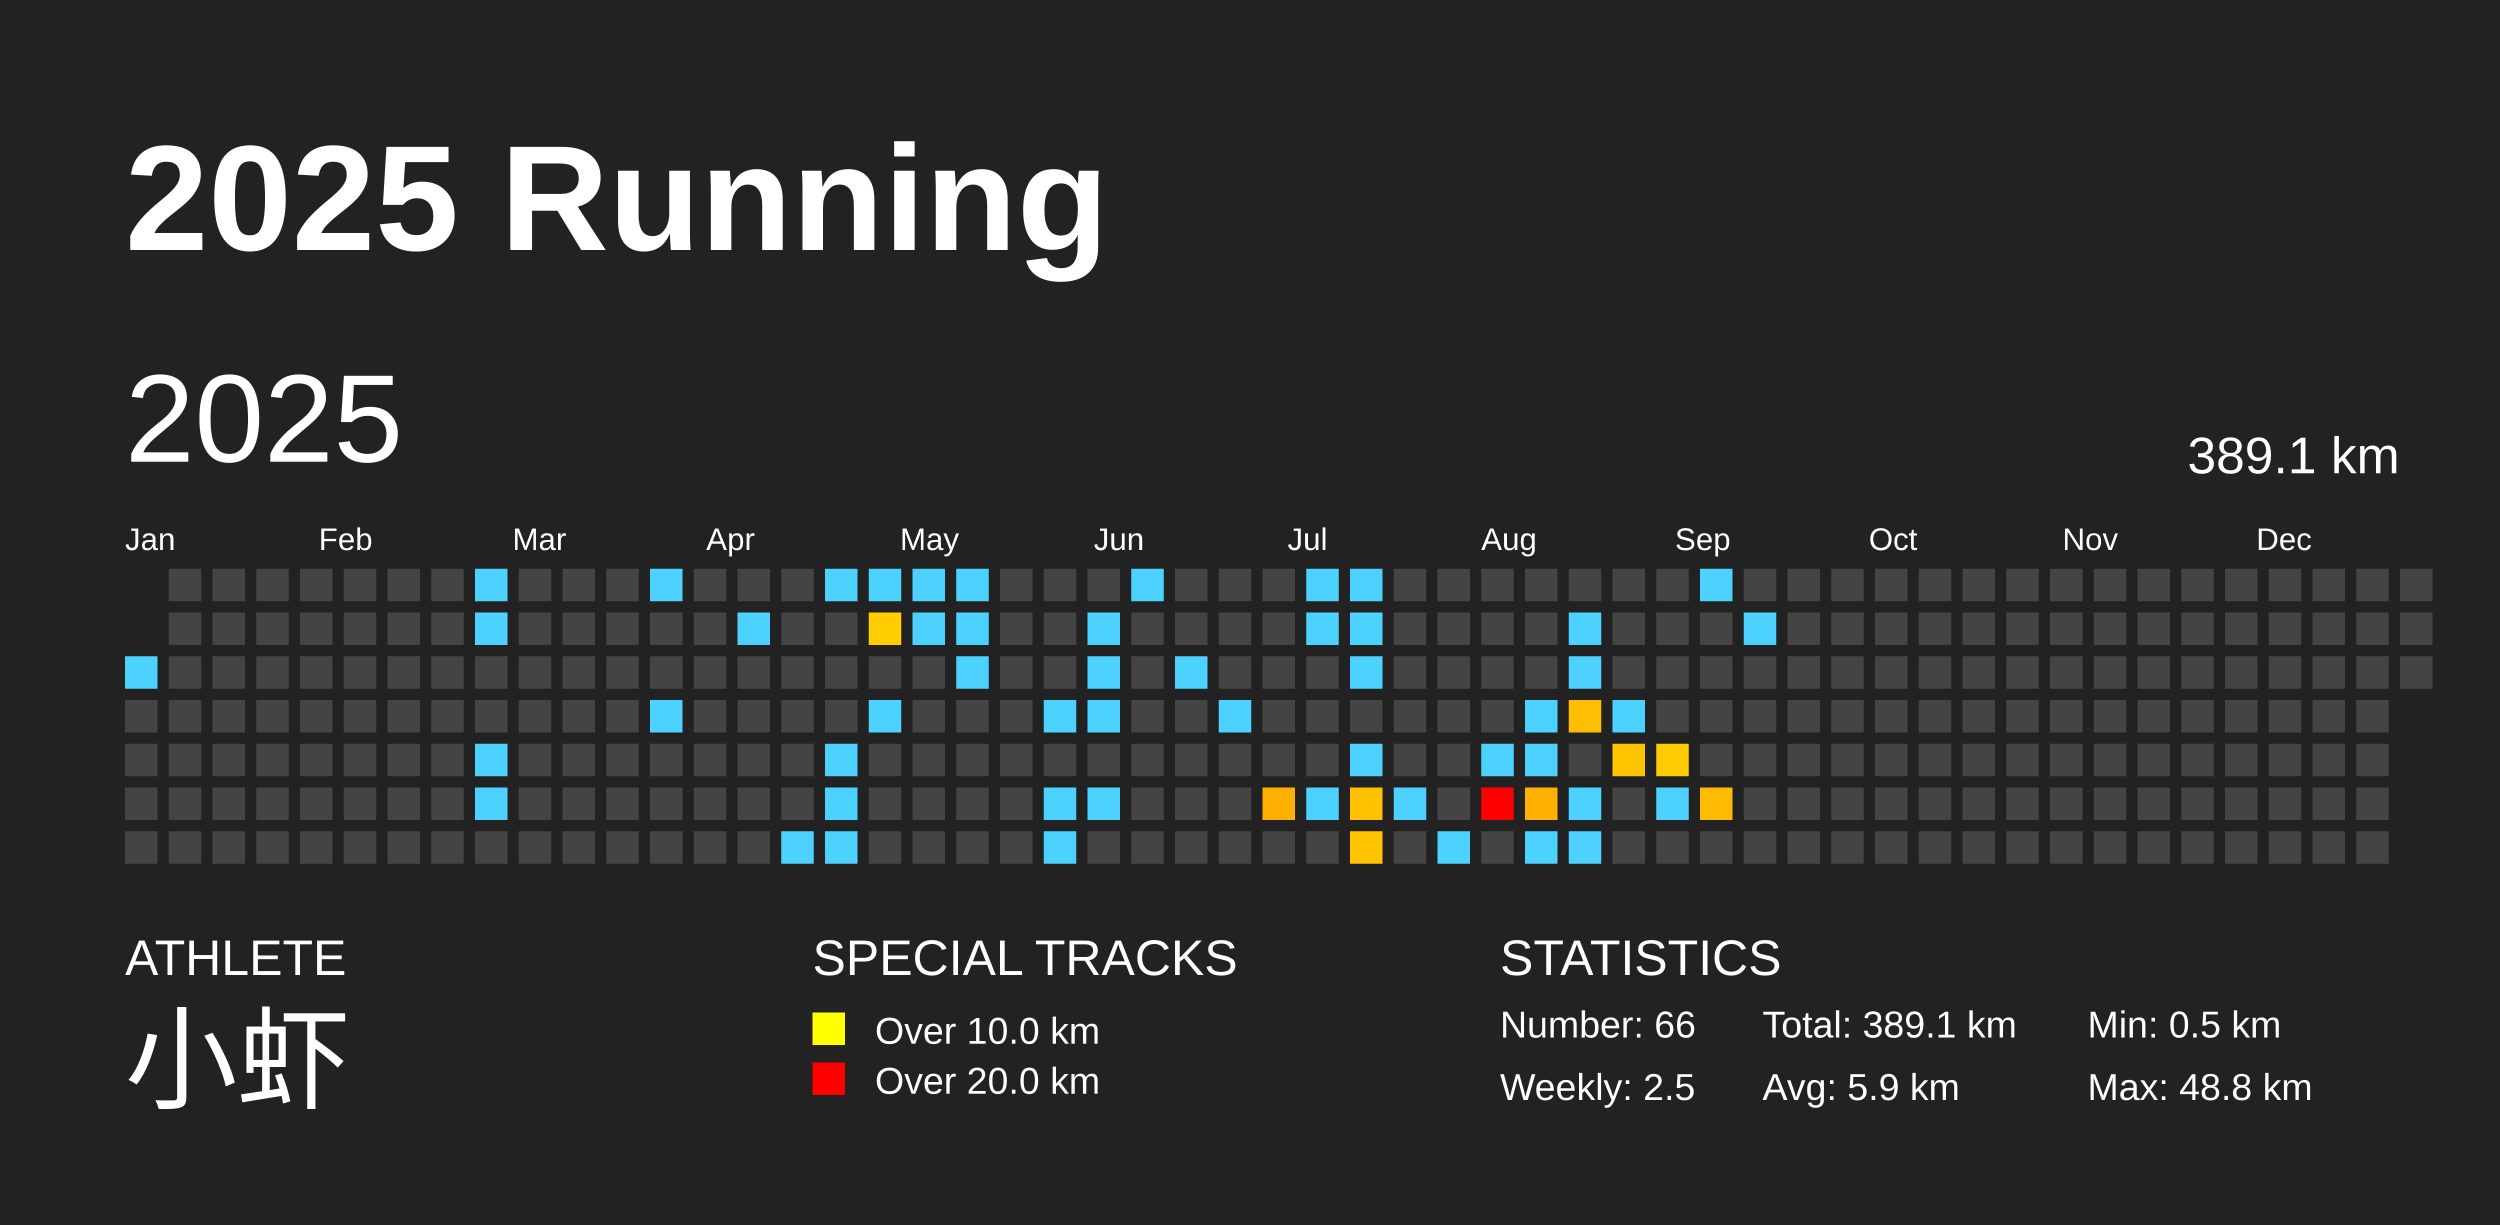
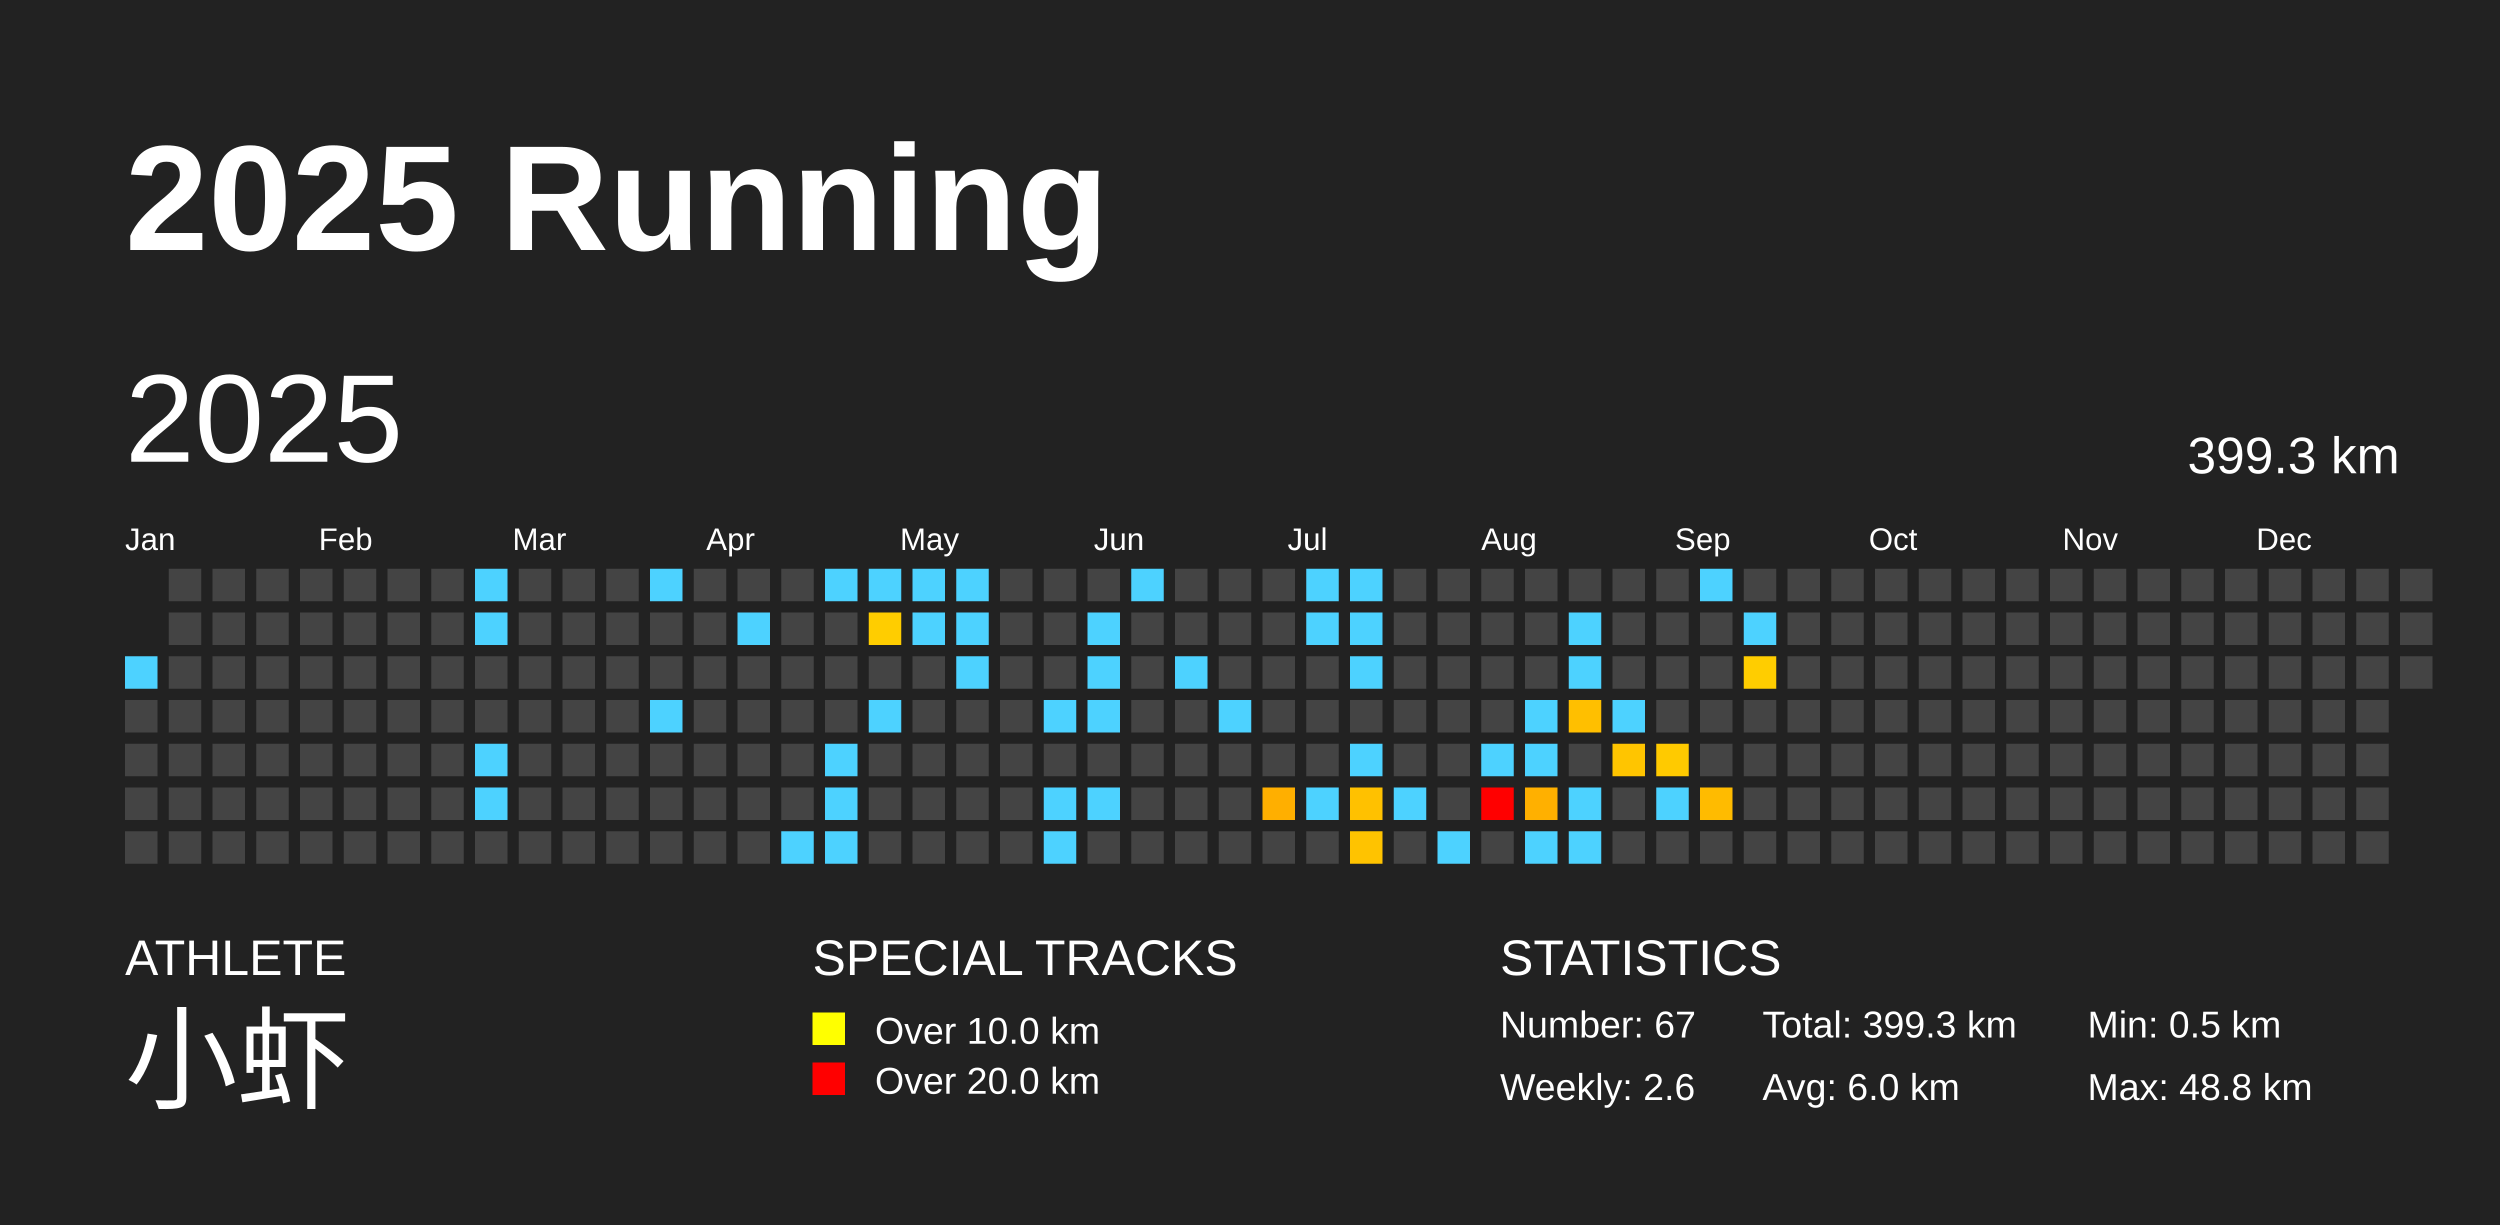
<svg xmlns="http://www.w3.org/2000/svg" baseProfile="full" height="98mm" version="1.1" viewBox="0,0,200,98" width="200mm">
  <defs />
  <rect fill="#222222" height="98" width="200" x="0" y="0" />
  <text fill="#FFFFFF" style="font-size:12px; font-family:Arial; font-weight:bold;" x="10" y="20">2025 Running</text>
  <text fill="#FFFFFF" style="font-size:4px; font-family:Arial" x="10" y="78">ATHLETE</text>
  <text fill="#FFFFFF" style="font-size:9px; font-family:Arial" x="10" y="88">小虾</text>
  <text fill="#FFFFFF" style="font-size:4px; font-family:Arial" x="65" y="78">SPECIAL TRACKS</text>
  <rect fill="yellow" height="2.6" width="2.6" x="65" y="81" />
  <text fill="#FFFFFF" style="font-size:3px; font-family:Arial" x="70" y="83.5">Over 10.0 km</text>
  <rect fill="red" height="2.6" width="2.6" x="65" y="85" />
  <text fill="#FFFFFF" style="font-size:3px; font-family:Arial" x="70" y="87.5">Over 20.0 km</text>
  <text fill="#FFFFFF" style="font-size:4px; font-family:Arial" x="120" y="78">STATISTICS</text>
-   <text fill="#FFFFFF" style="font-size:3px; font-family:Arial" x="120" y="83">Number: 66</text>
-   <text fill="#FFFFFF" style="font-size:3px; font-family:Arial" x="120" y="88">Weekly: 2.5</text>
-   <text fill="#FFFFFF" style="font-size:3px; font-family:Arial" x="141" y="83">Total: 389.1 km</text>
-   <text fill="#FFFFFF" style="font-size:3px; font-family:Arial" x="141" y="88">Avg: 5.9 km</text>
+   <text fill="#FFFFFF" style="font-size:3px; font-family:Arial" x="120" y="83">Number: 67</text>
+   <text fill="#FFFFFF" style="font-size:3px; font-family:Arial" x="120" y="88">Weekly: 2.6</text>
+   <text fill="#FFFFFF" style="font-size:3px; font-family:Arial" x="141" y="83">Total: 399.3 km</text>
+   <text fill="#FFFFFF" style="font-size:3px; font-family:Arial" x="141" y="88">Avg: 6.0 km</text>
  <text fill="#FFFFFF" style="font-size:3px; font-family:Arial" x="167" y="83">Min: 0.5 km</text>
  <text fill="#FFFFFF" style="font-size:3px; font-family:Arial" x="167" y="88">Max: 48.8 km</text>
  <text dominant-baseline="hanging" fill="#FFFFFF" style="font-size:10.0px; font-family:Arial;" x="10" y="30">2025</text>
-   <text dominant-baseline="hanging" fill="#FFFFFF" style="font-size:4.125px; font-family:Arial;" x="175" y="35">389.1 km</text>
+   <text dominant-baseline="hanging" fill="#FFFFFF" style="font-size:4.125px; font-family:Arial;" x="175" y="35">399.3 km</text>
  <text fill="#FFFFFF" style="font-size:2.5px; font-family:Arial" x="10.0" y="44">Jan</text>
  <text fill="#FFFFFF" style="font-size:2.5px; font-family:Arial" x="25.5" y="44">Feb</text>
  <text fill="#FFFFFF" style="font-size:2.5px; font-family:Arial" x="41.0" y="44">Mar</text>
  <text fill="#FFFFFF" style="font-size:2.5px; font-family:Arial" x="56.5" y="44">Apr</text>
  <text fill="#FFFFFF" style="font-size:2.5px; font-family:Arial" x="72.0" y="44">May</text>
  <text fill="#FFFFFF" style="font-size:2.5px; font-family:Arial" x="87.5" y="44">Jun</text>
  <text fill="#FFFFFF" style="font-size:2.5px; font-family:Arial" x="103.0" y="44">Jul</text>
  <text fill="#FFFFFF" style="font-size:2.5px; font-family:Arial" x="118.5" y="44">Aug</text>
  <text fill="#FFFFFF" style="font-size:2.5px; font-family:Arial" x="134.0" y="44">Sep</text>
  <text fill="#FFFFFF" style="font-size:2.5px; font-family:Arial" x="149.5" y="44">Oct</text>
  <text fill="#FFFFFF" style="font-size:2.5px; font-family:Arial" x="165.0" y="44">Nov</text>
  <text fill="#FFFFFF" style="font-size:2.5px; font-family:Arial" x="180.5" y="44">Dec</text>
  <rect fill="#4dd2ff" height="2.6" width="2.6" x="10.0" y="52.5" />
  <rect fill="#444444" height="2.6" width="2.6" x="10.0" y="56.0" />
  <rect fill="#444444" height="2.6" width="2.6" x="10.0" y="59.5" />
  <rect fill="#444444" height="2.6" width="2.6" x="10.0" y="63.0" />
  <rect fill="#444444" height="2.6" width="2.6" x="10.0" y="66.5" />
  <rect fill="#444444" height="2.6" width="2.6" x="13.5" y="45.5" />
  <rect fill="#444444" height="2.6" width="2.6" x="13.5" y="49.0" />
  <rect fill="#444444" height="2.6" width="2.6" x="13.5" y="52.5" />
  <rect fill="#444444" height="2.6" width="2.6" x="13.5" y="56.0" />
  <rect fill="#444444" height="2.6" width="2.6" x="13.5" y="59.5" />
  <rect fill="#444444" height="2.6" width="2.6" x="13.5" y="63.0" />
  <rect fill="#444444" height="2.6" width="2.6" x="13.5" y="66.5" />
  <rect fill="#444444" height="2.6" width="2.6" x="17.0" y="45.5" />
  <rect fill="#444444" height="2.6" width="2.6" x="17.0" y="49.0" />
  <rect fill="#444444" height="2.6" width="2.6" x="17.0" y="52.5" />
  <rect fill="#444444" height="2.6" width="2.6" x="17.0" y="56.0" />
  <rect fill="#444444" height="2.6" width="2.6" x="17.0" y="59.5" />
  <rect fill="#444444" height="2.6" width="2.6" x="17.0" y="63.0" />
  <rect fill="#444444" height="2.6" width="2.6" x="17.0" y="66.5" />
  <rect fill="#444444" height="2.6" width="2.6" x="20.5" y="45.5" />
  <rect fill="#444444" height="2.6" width="2.6" x="20.5" y="49.0" />
  <rect fill="#444444" height="2.6" width="2.6" x="20.5" y="52.5" />
  <rect fill="#444444" height="2.6" width="2.6" x="20.5" y="56.0" />
  <rect fill="#444444" height="2.6" width="2.6" x="20.5" y="59.5" />
  <rect fill="#444444" height="2.6" width="2.6" x="20.5" y="63.0" />
  <rect fill="#444444" height="2.6" width="2.6" x="20.5" y="66.5" />
  <rect fill="#444444" height="2.6" width="2.6" x="24.0" y="45.5" />
  <rect fill="#444444" height="2.6" width="2.6" x="24.0" y="49.0" />
  <rect fill="#444444" height="2.6" width="2.6" x="24.0" y="52.5" />
  <rect fill="#444444" height="2.6" width="2.6" x="24.0" y="56.0" />
  <rect fill="#444444" height="2.6" width="2.6" x="24.0" y="59.5" />
  <rect fill="#444444" height="2.6" width="2.6" x="24.0" y="63.0" />
  <rect fill="#444444" height="2.6" width="2.6" x="24.0" y="66.5" />
  <rect fill="#444444" height="2.6" width="2.6" x="27.5" y="45.5" />
  <rect fill="#444444" height="2.6" width="2.6" x="27.5" y="49.0" />
  <rect fill="#444444" height="2.6" width="2.6" x="27.5" y="52.5" />
  <rect fill="#444444" height="2.6" width="2.6" x="27.5" y="56.0" />
  <rect fill="#444444" height="2.6" width="2.6" x="27.5" y="59.5" />
  <rect fill="#444444" height="2.6" width="2.6" x="27.5" y="63.0" />
  <rect fill="#444444" height="2.6" width="2.6" x="27.5" y="66.5" />
  <rect fill="#444444" height="2.6" width="2.6" x="31.0" y="45.5" />
  <rect fill="#444444" height="2.6" width="2.6" x="31.0" y="49.0" />
  <rect fill="#444444" height="2.6" width="2.6" x="31.0" y="52.5" />
  <rect fill="#444444" height="2.6" width="2.6" x="31.0" y="56.0" />
  <rect fill="#444444" height="2.6" width="2.6" x="31.0" y="59.5" />
  <rect fill="#444444" height="2.6" width="2.6" x="31.0" y="63.0" />
  <rect fill="#444444" height="2.6" width="2.6" x="31.0" y="66.5" />
  <rect fill="#444444" height="2.6" width="2.6" x="34.5" y="45.5" />
  <rect fill="#444444" height="2.6" width="2.6" x="34.5" y="49.0" />
  <rect fill="#444444" height="2.6" width="2.6" x="34.5" y="52.5" />
  <rect fill="#444444" height="2.6" width="2.6" x="34.5" y="56.0" />
  <rect fill="#444444" height="2.6" width="2.6" x="34.5" y="59.5" />
  <rect fill="#444444" height="2.6" width="2.6" x="34.5" y="63.0" />
  <rect fill="#444444" height="2.6" width="2.6" x="34.5" y="66.5" />
  <rect fill="#4dd2ff" height="2.6" width="2.6" x="38.0" y="45.5" />
  <rect fill="#4dd2ff" height="2.6" width="2.6" x="38.0" y="49.0" />
  <rect fill="#444444" height="2.6" width="2.6" x="38.0" y="52.5" />
  <rect fill="#444444" height="2.6" width="2.6" x="38.0" y="56.0" />
  <rect fill="#4dd2ff" height="2.6" width="2.6" x="38.0" y="59.5" />
  <rect fill="#4dd2ff" height="2.6" width="2.6" x="38.0" y="63.0" />
  <rect fill="#444444" height="2.6" width="2.6" x="38.0" y="66.5" />
  <rect fill="#444444" height="2.6" width="2.6" x="41.5" y="45.5" />
  <rect fill="#444444" height="2.6" width="2.6" x="41.5" y="49.0" />
  <rect fill="#444444" height="2.6" width="2.6" x="41.5" y="52.5" />
  <rect fill="#444444" height="2.6" width="2.6" x="41.5" y="56.0" />
  <rect fill="#444444" height="2.6" width="2.6" x="41.5" y="59.5" />
  <rect fill="#444444" height="2.6" width="2.6" x="41.5" y="63.0" />
  <rect fill="#444444" height="2.6" width="2.6" x="41.5" y="66.5" />
  <rect fill="#444444" height="2.6" width="2.6" x="45.0" y="45.5" />
  <rect fill="#444444" height="2.6" width="2.6" x="45.0" y="49.0" />
  <rect fill="#444444" height="2.6" width="2.6" x="45.0" y="52.5" />
  <rect fill="#444444" height="2.6" width="2.6" x="45.0" y="56.0" />
  <rect fill="#444444" height="2.6" width="2.6" x="45.0" y="59.5" />
  <rect fill="#444444" height="2.6" width="2.6" x="45.0" y="63.0" />
  <rect fill="#444444" height="2.6" width="2.6" x="45.0" y="66.5" />
  <rect fill="#444444" height="2.6" width="2.6" x="48.5" y="45.5" />
  <rect fill="#444444" height="2.6" width="2.6" x="48.5" y="49.0" />
  <rect fill="#444444" height="2.6" width="2.6" x="48.5" y="52.5" />
  <rect fill="#444444" height="2.6" width="2.6" x="48.5" y="56.0" />
  <rect fill="#444444" height="2.6" width="2.6" x="48.5" y="59.5" />
  <rect fill="#444444" height="2.6" width="2.6" x="48.5" y="63.0" />
  <rect fill="#444444" height="2.6" width="2.6" x="48.5" y="66.5" />
  <rect fill="#4dd2ff" height="2.6" width="2.6" x="52.0" y="45.5" />
  <rect fill="#444444" height="2.6" width="2.6" x="52.0" y="49.0" />
  <rect fill="#444444" height="2.6" width="2.6" x="52.0" y="52.5" />
  <rect fill="#4dd2ff" height="2.6" width="2.6" x="52.0" y="56.0" />
  <rect fill="#444444" height="2.6" width="2.6" x="52.0" y="59.5" />
  <rect fill="#444444" height="2.6" width="2.6" x="52.0" y="63.0" />
  <rect fill="#444444" height="2.6" width="2.6" x="52.0" y="66.5" />
  <rect fill="#444444" height="2.6" width="2.6" x="55.5" y="45.5" />
  <rect fill="#444444" height="2.6" width="2.6" x="55.5" y="49.0" />
  <rect fill="#444444" height="2.6" width="2.6" x="55.5" y="52.5" />
  <rect fill="#444444" height="2.6" width="2.6" x="55.5" y="56.0" />
  <rect fill="#444444" height="2.6" width="2.6" x="55.5" y="59.5" />
  <rect fill="#444444" height="2.6" width="2.6" x="55.5" y="63.0" />
  <rect fill="#444444" height="2.6" width="2.6" x="55.5" y="66.5" />
  <rect fill="#444444" height="2.6" width="2.6" x="59.0" y="45.5" />
  <rect fill="#4dd2ff" height="2.6" width="2.6" x="59.0" y="49.0" />
  <rect fill="#444444" height="2.6" width="2.6" x="59.0" y="52.5" />
  <rect fill="#444444" height="2.6" width="2.6" x="59.0" y="56.0" />
  <rect fill="#444444" height="2.6" width="2.6" x="59.0" y="59.5" />
  <rect fill="#444444" height="2.6" width="2.6" x="59.0" y="63.0" />
  <rect fill="#444444" height="2.6" width="2.6" x="59.0" y="66.5" />
  <rect fill="#444444" height="2.6" width="2.6" x="62.5" y="45.5" />
  <rect fill="#444444" height="2.6" width="2.6" x="62.5" y="49.0" />
  <rect fill="#444444" height="2.6" width="2.6" x="62.5" y="52.5" />
  <rect fill="#444444" height="2.6" width="2.6" x="62.5" y="56.0" />
  <rect fill="#444444" height="2.6" width="2.6" x="62.5" y="59.5" />
  <rect fill="#444444" height="2.6" width="2.6" x="62.5" y="63.0" />
  <rect fill="#4dd2ff" height="2.6" width="2.6" x="62.5" y="66.5" />
  <rect fill="#4dd2ff" height="2.6" width="2.6" x="66.0" y="45.5" />
  <rect fill="#444444" height="2.6" width="2.6" x="66.0" y="49.0" />
  <rect fill="#444444" height="2.6" width="2.6" x="66.0" y="52.5" />
  <rect fill="#444444" height="2.6" width="2.6" x="66.0" y="56.0" />
  <rect fill="#4dd2ff" height="2.6" width="2.6" x="66.0" y="59.5" />
  <rect fill="#4dd2ff" height="2.6" width="2.6" x="66.0" y="63.0" />
  <rect fill="#4dd2ff" height="2.6" width="2.6" x="66.0" y="66.5" />
  <rect fill="#4dd2ff" height="2.6" width="2.6" x="69.5" y="45.5" />
  <rect fill="#ffcd00" height="2.6" width="2.6" x="69.5" y="49.0" />
  <rect fill="#444444" height="2.6" width="2.6" x="69.5" y="52.5" />
  <rect fill="#4dd2ff" height="2.6" width="2.6" x="69.5" y="56.0" />
  <rect fill="#444444" height="2.6" width="2.6" x="69.5" y="59.5" />
  <rect fill="#444444" height="2.6" width="2.6" x="69.5" y="63.0" />
  <rect fill="#444444" height="2.6" width="2.6" x="69.5" y="66.5" />
  <rect fill="#4dd2ff" height="2.6" width="2.6" x="73.0" y="45.5" />
  <rect fill="#4dd2ff" height="2.6" width="2.6" x="73.0" y="49.0" />
  <rect fill="#444444" height="2.6" width="2.6" x="73.0" y="52.5" />
  <rect fill="#444444" height="2.6" width="2.6" x="73.0" y="56.0" />
  <rect fill="#444444" height="2.6" width="2.6" x="73.0" y="59.5" />
  <rect fill="#444444" height="2.6" width="2.6" x="73.0" y="63.0" />
  <rect fill="#444444" height="2.6" width="2.6" x="73.0" y="66.5" />
  <rect fill="#4dd2ff" height="2.6" width="2.6" x="76.5" y="45.5" />
  <rect fill="#4dd2ff" height="2.6" width="2.6" x="76.5" y="49.0" />
  <rect fill="#4dd2ff" height="2.6" width="2.6" x="76.5" y="52.5" />
  <rect fill="#444444" height="2.6" width="2.6" x="76.5" y="56.0" />
  <rect fill="#444444" height="2.6" width="2.6" x="76.5" y="59.5" />
  <rect fill="#444444" height="2.6" width="2.6" x="76.5" y="63.0" />
  <rect fill="#444444" height="2.6" width="2.6" x="76.5" y="66.5" />
  <rect fill="#444444" height="2.6" width="2.6" x="80.0" y="45.5" />
  <rect fill="#444444" height="2.6" width="2.6" x="80.0" y="49.0" />
  <rect fill="#444444" height="2.6" width="2.6" x="80.0" y="52.5" />
  <rect fill="#444444" height="2.6" width="2.6" x="80.0" y="56.0" />
  <rect fill="#444444" height="2.6" width="2.6" x="80.0" y="59.5" />
  <rect fill="#444444" height="2.6" width="2.6" x="80.0" y="63.0" />
  <rect fill="#444444" height="2.6" width="2.6" x="80.0" y="66.5" />
  <rect fill="#444444" height="2.6" width="2.6" x="83.5" y="45.5" />
  <rect fill="#444444" height="2.6" width="2.6" x="83.5" y="49.0" />
  <rect fill="#444444" height="2.6" width="2.6" x="83.5" y="52.5" />
  <rect fill="#4dd2ff" height="2.6" width="2.6" x="83.5" y="56.0" />
  <rect fill="#444444" height="2.6" width="2.6" x="83.5" y="59.5" />
  <rect fill="#4dd2ff" height="2.6" width="2.6" x="83.5" y="63.0" />
  <rect fill="#4dd2ff" height="2.6" width="2.6" x="83.5" y="66.5" />
  <rect fill="#444444" height="2.6" width="2.6" x="87.0" y="45.5" />
  <rect fill="#4dd2ff" height="2.6" width="2.6" x="87.0" y="49.0" />
  <rect fill="#4dd2ff" height="2.6" width="2.6" x="87.0" y="52.5" />
  <rect fill="#4dd2ff" height="2.6" width="2.6" x="87.0" y="56.0" />
  <rect fill="#444444" height="2.6" width="2.6" x="87.0" y="59.5" />
  <rect fill="#4dd2ff" height="2.6" width="2.6" x="87.0" y="63.0" />
  <rect fill="#444444" height="2.6" width="2.6" x="87.0" y="66.5" />
  <rect fill="#4dd2ff" height="2.6" width="2.6" x="90.5" y="45.5" />
  <rect fill="#444444" height="2.6" width="2.6" x="90.5" y="49.0" />
  <rect fill="#444444" height="2.6" width="2.6" x="90.5" y="52.5" />
  <rect fill="#444444" height="2.6" width="2.6" x="90.5" y="56.0" />
  <rect fill="#444444" height="2.6" width="2.6" x="90.5" y="59.5" />
  <rect fill="#444444" height="2.6" width="2.6" x="90.5" y="63.0" />
  <rect fill="#444444" height="2.6" width="2.6" x="90.5" y="66.5" />
  <rect fill="#444444" height="2.6" width="2.6" x="94.0" y="45.5" />
  <rect fill="#444444" height="2.6" width="2.6" x="94.0" y="49.0" />
  <rect fill="#4dd2ff" height="2.6" width="2.6" x="94.0" y="52.5" />
  <rect fill="#444444" height="2.6" width="2.6" x="94.0" y="56.0" />
  <rect fill="#444444" height="2.6" width="2.6" x="94.0" y="59.5" />
  <rect fill="#444444" height="2.6" width="2.6" x="94.0" y="63.0" />
  <rect fill="#444444" height="2.6" width="2.6" x="94.0" y="66.5" />
  <rect fill="#444444" height="2.6" width="2.6" x="97.5" y="45.5" />
  <rect fill="#444444" height="2.6" width="2.6" x="97.5" y="49.0" />
  <rect fill="#444444" height="2.6" width="2.6" x="97.5" y="52.5" />
  <rect fill="#4dd2ff" height="2.6" width="2.6" x="97.5" y="56.0" />
  <rect fill="#444444" height="2.6" width="2.6" x="97.5" y="59.5" />
  <rect fill="#444444" height="2.6" width="2.6" x="97.5" y="63.0" />
  <rect fill="#444444" height="2.6" width="2.6" x="97.5" y="66.5" />
  <rect fill="#444444" height="2.6" width="2.6" x="101.0" y="45.5" />
  <rect fill="#444444" height="2.6" width="2.6" x="101.0" y="49.0" />
  <rect fill="#444444" height="2.6" width="2.6" x="101.0" y="52.5" />
  <rect fill="#444444" height="2.6" width="2.6" x="101.0" y="56.0" />
  <rect fill="#444444" height="2.6" width="2.6" x="101.0" y="59.5" />
  <rect fill="#ffaf00" height="2.6" width="2.6" x="101.0" y="63.0" />
  <rect fill="#444444" height="2.6" width="2.6" x="101.0" y="66.5" />
  <rect fill="#4dd2ff" height="2.6" width="2.6" x="104.5" y="45.5" />
  <rect fill="#4dd2ff" height="2.6" width="2.6" x="104.5" y="49.0" />
  <rect fill="#444444" height="2.6" width="2.6" x="104.5" y="52.5" />
  <rect fill="#444444" height="2.6" width="2.6" x="104.5" y="56.0" />
  <rect fill="#444444" height="2.6" width="2.6" x="104.5" y="59.5" />
  <rect fill="#4dd2ff" height="2.6" width="2.6" x="104.5" y="63.0" />
  <rect fill="#444444" height="2.6" width="2.6" x="104.5" y="66.5" />
  <rect fill="#4dd2ff" height="2.6" width="2.6" x="108.0" y="45.5" />
  <rect fill="#4dd2ff" height="2.6" width="2.6" x="108.0" y="49.0" />
  <rect fill="#4dd2ff" height="2.6" width="2.6" x="108.0" y="52.5" />
  <rect fill="#444444" height="2.6" width="2.6" x="108.0" y="56.0" />
  <rect fill="#4dd2ff" height="2.6" width="2.6" x="108.0" y="59.5" />
  <rect fill="#ffc100" height="2.6" width="2.6" x="108.0" y="63.0" />
  <rect fill="#ffc300" height="2.6" width="2.6" x="108.0" y="66.5" />
  <rect fill="#444444" height="2.6" width="2.6" x="111.5" y="45.5" />
  <rect fill="#444444" height="2.6" width="2.6" x="111.5" y="49.0" />
  <rect fill="#444444" height="2.6" width="2.6" x="111.5" y="52.5" />
  <rect fill="#444444" height="2.6" width="2.6" x="111.5" y="56.0" />
  <rect fill="#444444" height="2.6" width="2.6" x="111.5" y="59.5" />
  <rect fill="#4dd2ff" height="2.6" width="2.6" x="111.5" y="63.0" />
  <rect fill="#444444" height="2.6" width="2.6" x="111.5" y="66.5" />
  <rect fill="#444444" height="2.6" width="2.6" x="115.0" y="45.5" />
  <rect fill="#444444" height="2.6" width="2.6" x="115.0" y="49.0" />
  <rect fill="#444444" height="2.6" width="2.6" x="115.0" y="52.5" />
  <rect fill="#444444" height="2.6" width="2.6" x="115.0" y="56.0" />
  <rect fill="#444444" height="2.6" width="2.6" x="115.0" y="59.5" />
  <rect fill="#444444" height="2.6" width="2.6" x="115.0" y="63.0" />
  <rect fill="#4dd2ff" height="2.6" width="2.6" x="115.0" y="66.5" />
  <rect fill="#444444" height="2.6" width="2.6" x="118.5" y="45.5" />
  <rect fill="#444444" height="2.6" width="2.6" x="118.5" y="49.0" />
  <rect fill="#444444" height="2.6" width="2.6" x="118.5" y="52.5" />
  <rect fill="#444444" height="2.6" width="2.6" x="118.5" y="56.0" />
  <rect fill="#4dd2ff" height="2.6" width="2.6" x="118.5" y="59.5" />
  <rect fill="red" height="2.6" width="2.6" x="118.5" y="63.0" />
  <rect fill="#444444" height="2.6" width="2.6" x="118.5" y="66.5" />
  <rect fill="#444444" height="2.6" width="2.6" x="122.0" y="45.5" />
  <rect fill="#444444" height="2.6" width="2.6" x="122.0" y="49.0" />
  <rect fill="#444444" height="2.6" width="2.6" x="122.0" y="52.5" />
  <rect fill="#4dd2ff" height="2.6" width="2.6" x="122.0" y="56.0" />
  <rect fill="#4dd2ff" height="2.6" width="2.6" x="122.0" y="59.5" />
  <rect fill="#ffb000" height="2.6" width="2.6" x="122.0" y="63.0" />
  <rect fill="#4dd2ff" height="2.6" width="2.6" x="122.0" y="66.5" />
  <rect fill="#444444" height="2.6" width="2.6" x="125.5" y="45.5" />
  <rect fill="#4dd2ff" height="2.6" width="2.6" x="125.5" y="49.0" />
  <rect fill="#4dd2ff" height="2.6" width="2.6" x="125.5" y="52.5" />
  <rect fill="#ffbf00" height="2.6" width="2.6" x="125.5" y="56.0" />
  <rect fill="#444444" height="2.6" width="2.6" x="125.5" y="59.5" />
  <rect fill="#4dd2ff" height="2.6" width="2.6" x="125.5" y="63.0" />
  <rect fill="#4dd2ff" height="2.6" width="2.6" x="125.5" y="66.5" />
  <rect fill="#444444" height="2.6" width="2.6" x="129.0" y="45.5" />
  <rect fill="#444444" height="2.6" width="2.6" x="129.0" y="49.0" />
  <rect fill="#444444" height="2.6" width="2.6" x="129.0" y="52.5" />
  <rect fill="#4dd2ff" height="2.6" width="2.6" x="129.0" y="56.0" />
  <rect fill="#ffc500" height="2.6" width="2.6" x="129.0" y="59.5" />
  <rect fill="#444444" height="2.6" width="2.6" x="129.0" y="63.0" />
  <rect fill="#444444" height="2.6" width="2.6" x="129.0" y="66.5" />
  <rect fill="#444444" height="2.6" width="2.6" x="132.5" y="45.5" />
  <rect fill="#444444" height="2.6" width="2.6" x="132.5" y="49.0" />
  <rect fill="#444444" height="2.6" width="2.6" x="132.5" y="52.5" />
  <rect fill="#444444" height="2.6" width="2.6" x="132.5" y="56.0" />
  <rect fill="#ffca00" height="2.6" width="2.6" x="132.5" y="59.5" />
  <rect fill="#4dd2ff" height="2.6" width="2.6" x="132.5" y="63.0" />
  <rect fill="#444444" height="2.6" width="2.6" x="132.5" y="66.5" />
  <rect fill="#4dd2ff" height="2.6" width="2.6" x="136.0" y="45.5" />
  <rect fill="#444444" height="2.6" width="2.6" x="136.0" y="49.0" />
  <rect fill="#444444" height="2.6" width="2.6" x="136.0" y="52.5" />
  <rect fill="#444444" height="2.6" width="2.6" x="136.0" y="56.0" />
  <rect fill="#444444" height="2.6" width="2.6" x="136.0" y="59.5" />
  <rect fill="#ffbb00" height="2.6" width="2.6" x="136.0" y="63.0" />
  <rect fill="#444444" height="2.6" width="2.6" x="136.0" y="66.5" />
  <rect fill="#444444" height="2.6" width="2.6" x="139.5" y="45.5" />
  <rect fill="#4dd2ff" height="2.6" width="2.6" x="139.5" y="49.0" />
-   <rect fill="#444444" height="2.6" width="2.6" x="139.5" y="52.5" />
+   <rect fill="#ffcd00" height="2.6" width="2.6" x="139.5" y="52.5" />
  <rect fill="#444444" height="2.6" width="2.6" x="139.5" y="56.0" />
  <rect fill="#444444" height="2.6" width="2.6" x="139.5" y="59.5" />
  <rect fill="#444444" height="2.6" width="2.6" x="139.5" y="63.0" />
  <rect fill="#444444" height="2.6" width="2.6" x="139.5" y="66.5" />
  <rect fill="#444444" height="2.6" width="2.6" x="143.0" y="45.5" />
  <rect fill="#444444" height="2.6" width="2.6" x="143.0" y="49.0" />
  <rect fill="#444444" height="2.6" width="2.6" x="143.0" y="52.5" />
  <rect fill="#444444" height="2.6" width="2.6" x="143.0" y="56.0" />
  <rect fill="#444444" height="2.6" width="2.6" x="143.0" y="59.5" />
  <rect fill="#444444" height="2.6" width="2.6" x="143.0" y="63.0" />
  <rect fill="#444444" height="2.6" width="2.6" x="143.0" y="66.5" />
  <rect fill="#444444" height="2.6" width="2.6" x="146.5" y="45.5" />
  <rect fill="#444444" height="2.6" width="2.6" x="146.5" y="49.0" />
  <rect fill="#444444" height="2.6" width="2.6" x="146.5" y="52.5" />
  <rect fill="#444444" height="2.6" width="2.6" x="146.5" y="56.0" />
  <rect fill="#444444" height="2.6" width="2.6" x="146.5" y="59.5" />
  <rect fill="#444444" height="2.6" width="2.6" x="146.5" y="63.0" />
  <rect fill="#444444" height="2.6" width="2.6" x="146.5" y="66.5" />
  <rect fill="#444444" height="2.6" width="2.6" x="150.0" y="45.5" />
  <rect fill="#444444" height="2.6" width="2.6" x="150.0" y="49.0" />
  <rect fill="#444444" height="2.6" width="2.6" x="150.0" y="52.5" />
  <rect fill="#444444" height="2.6" width="2.6" x="150.0" y="56.0" />
  <rect fill="#444444" height="2.6" width="2.6" x="150.0" y="59.5" />
  <rect fill="#444444" height="2.6" width="2.6" x="150.0" y="63.0" />
  <rect fill="#444444" height="2.6" width="2.6" x="150.0" y="66.5" />
  <rect fill="#444444" height="2.6" width="2.6" x="153.5" y="45.5" />
  <rect fill="#444444" height="2.6" width="2.6" x="153.5" y="49.0" />
  <rect fill="#444444" height="2.6" width="2.6" x="153.5" y="52.5" />
  <rect fill="#444444" height="2.6" width="2.6" x="153.5" y="56.0" />
  <rect fill="#444444" height="2.6" width="2.6" x="153.5" y="59.5" />
  <rect fill="#444444" height="2.6" width="2.6" x="153.5" y="63.0" />
  <rect fill="#444444" height="2.6" width="2.6" x="153.5" y="66.5" />
  <rect fill="#444444" height="2.6" width="2.6" x="157.0" y="45.5" />
  <rect fill="#444444" height="2.6" width="2.6" x="157.0" y="49.0" />
  <rect fill="#444444" height="2.6" width="2.6" x="157.0" y="52.5" />
  <rect fill="#444444" height="2.6" width="2.6" x="157.0" y="56.0" />
  <rect fill="#444444" height="2.6" width="2.6" x="157.0" y="59.5" />
  <rect fill="#444444" height="2.6" width="2.6" x="157.0" y="63.0" />
  <rect fill="#444444" height="2.6" width="2.6" x="157.0" y="66.5" />
  <rect fill="#444444" height="2.6" width="2.6" x="160.5" y="45.5" />
  <rect fill="#444444" height="2.6" width="2.6" x="160.5" y="49.0" />
  <rect fill="#444444" height="2.6" width="2.6" x="160.5" y="52.5" />
  <rect fill="#444444" height="2.6" width="2.6" x="160.5" y="56.0" />
  <rect fill="#444444" height="2.6" width="2.6" x="160.5" y="59.5" />
  <rect fill="#444444" height="2.6" width="2.6" x="160.5" y="63.0" />
  <rect fill="#444444" height="2.6" width="2.6" x="160.5" y="66.5" />
  <rect fill="#444444" height="2.6" width="2.6" x="164.0" y="45.5" />
  <rect fill="#444444" height="2.6" width="2.6" x="164.0" y="49.0" />
  <rect fill="#444444" height="2.6" width="2.6" x="164.0" y="52.5" />
  <rect fill="#444444" height="2.6" width="2.6" x="164.0" y="56.0" />
  <rect fill="#444444" height="2.6" width="2.6" x="164.0" y="59.5" />
  <rect fill="#444444" height="2.6" width="2.6" x="164.0" y="63.0" />
  <rect fill="#444444" height="2.6" width="2.6" x="164.0" y="66.5" />
  <rect fill="#444444" height="2.6" width="2.6" x="167.5" y="45.5" />
  <rect fill="#444444" height="2.6" width="2.6" x="167.5" y="49.0" />
  <rect fill="#444444" height="2.6" width="2.6" x="167.5" y="52.5" />
  <rect fill="#444444" height="2.6" width="2.6" x="167.5" y="56.0" />
  <rect fill="#444444" height="2.6" width="2.6" x="167.5" y="59.5" />
  <rect fill="#444444" height="2.6" width="2.6" x="167.5" y="63.0" />
  <rect fill="#444444" height="2.6" width="2.6" x="167.5" y="66.5" />
  <rect fill="#444444" height="2.6" width="2.6" x="171.0" y="45.5" />
  <rect fill="#444444" height="2.6" width="2.6" x="171.0" y="49.0" />
  <rect fill="#444444" height="2.6" width="2.6" x="171.0" y="52.5" />
  <rect fill="#444444" height="2.6" width="2.6" x="171.0" y="56.0" />
  <rect fill="#444444" height="2.6" width="2.6" x="171.0" y="59.5" />
  <rect fill="#444444" height="2.6" width="2.6" x="171.0" y="63.0" />
  <rect fill="#444444" height="2.6" width="2.6" x="171.0" y="66.5" />
  <rect fill="#444444" height="2.6" width="2.6" x="174.5" y="45.5" />
  <rect fill="#444444" height="2.6" width="2.6" x="174.5" y="49.0" />
  <rect fill="#444444" height="2.6" width="2.6" x="174.5" y="52.5" />
  <rect fill="#444444" height="2.6" width="2.6" x="174.5" y="56.0" />
  <rect fill="#444444" height="2.6" width="2.6" x="174.5" y="59.5" />
  <rect fill="#444444" height="2.6" width="2.6" x="174.5" y="63.0" />
  <rect fill="#444444" height="2.6" width="2.6" x="174.5" y="66.5" />
  <rect fill="#444444" height="2.6" width="2.6" x="178.0" y="45.5" />
  <rect fill="#444444" height="2.6" width="2.6" x="178.0" y="49.0" />
  <rect fill="#444444" height="2.6" width="2.6" x="178.0" y="52.5" />
  <rect fill="#444444" height="2.6" width="2.6" x="178.0" y="56.0" />
  <rect fill="#444444" height="2.6" width="2.6" x="178.0" y="59.5" />
  <rect fill="#444444" height="2.6" width="2.6" x="178.0" y="63.0" />
  <rect fill="#444444" height="2.6" width="2.6" x="178.0" y="66.5" />
  <rect fill="#444444" height="2.6" width="2.6" x="181.5" y="45.5" />
  <rect fill="#444444" height="2.6" width="2.6" x="181.5" y="49.0" />
  <rect fill="#444444" height="2.6" width="2.6" x="181.5" y="52.5" />
  <rect fill="#444444" height="2.6" width="2.6" x="181.5" y="56.0" />
  <rect fill="#444444" height="2.6" width="2.6" x="181.5" y="59.5" />
  <rect fill="#444444" height="2.6" width="2.6" x="181.5" y="63.0" />
  <rect fill="#444444" height="2.6" width="2.6" x="181.5" y="66.5" />
  <rect fill="#444444" height="2.6" width="2.6" x="185.0" y="45.5" />
  <rect fill="#444444" height="2.6" width="2.6" x="185.0" y="49.0" />
  <rect fill="#444444" height="2.6" width="2.6" x="185.0" y="52.5" />
  <rect fill="#444444" height="2.6" width="2.6" x="185.0" y="56.0" />
  <rect fill="#444444" height="2.6" width="2.6" x="185.0" y="59.5" />
  <rect fill="#444444" height="2.6" width="2.6" x="185.0" y="63.0" />
  <rect fill="#444444" height="2.6" width="2.6" x="185.0" y="66.5" />
  <rect fill="#444444" height="2.6" width="2.6" x="188.5" y="45.5" />
  <rect fill="#444444" height="2.6" width="2.6" x="188.5" y="49.0" />
  <rect fill="#444444" height="2.6" width="2.6" x="188.5" y="52.5" />
  <rect fill="#444444" height="2.6" width="2.6" x="188.5" y="56.0" />
  <rect fill="#444444" height="2.6" width="2.6" x="188.5" y="59.5" />
  <rect fill="#444444" height="2.6" width="2.6" x="188.5" y="63.0" />
  <rect fill="#444444" height="2.6" width="2.6" x="188.5" y="66.5" />
  <rect fill="#444444" height="2.6" width="2.6" x="192.0" y="45.5" />
  <rect fill="#444444" height="2.6" width="2.6" x="192.0" y="49.0" />
  <rect fill="#444444" height="2.6" width="2.6" x="192.0" y="52.5" />
</svg>
